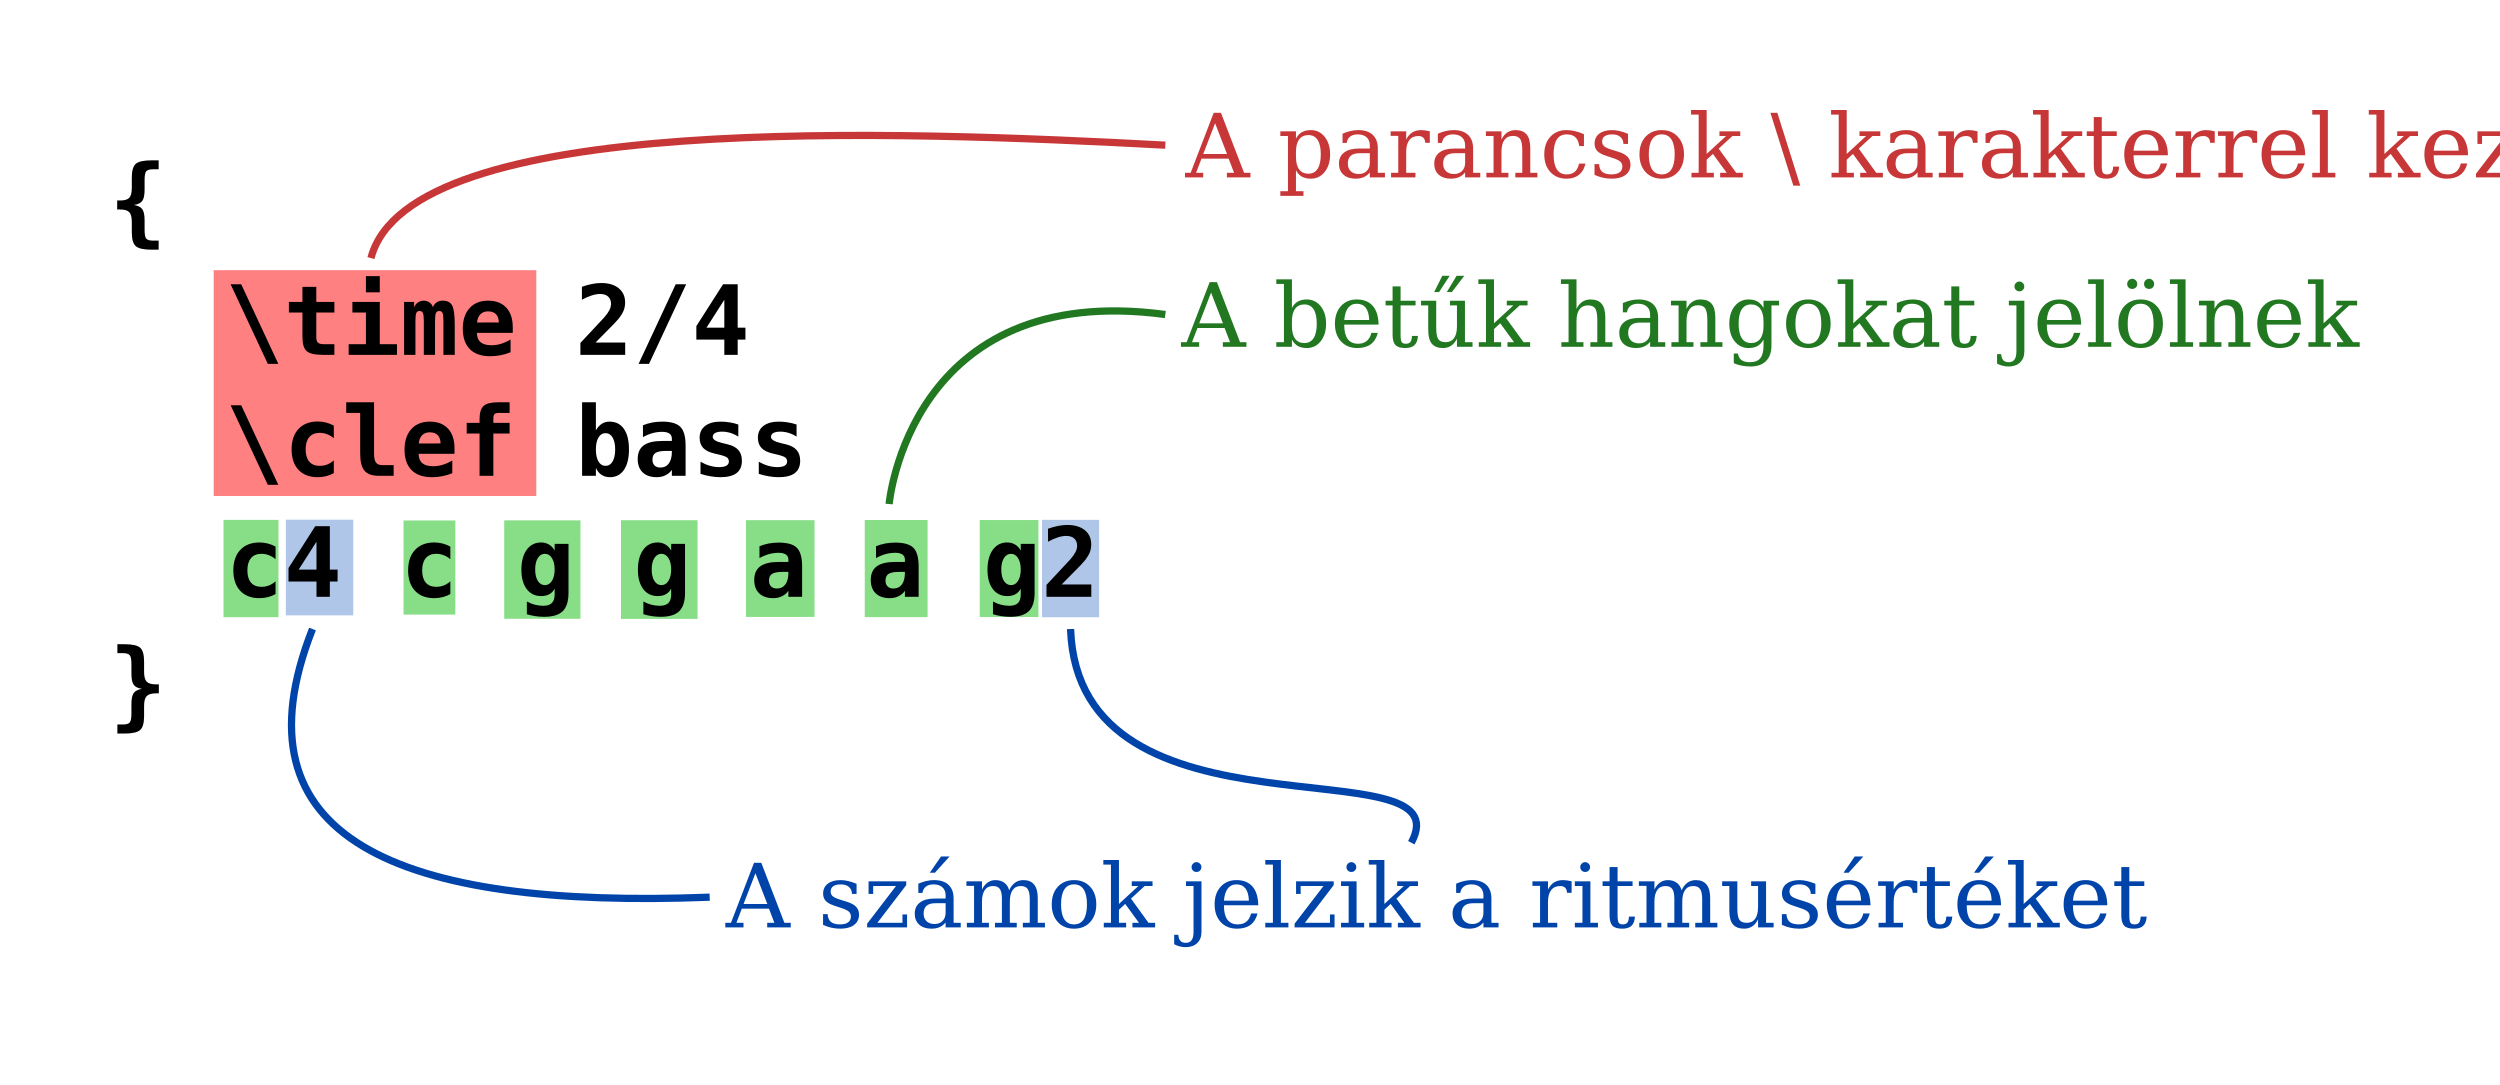
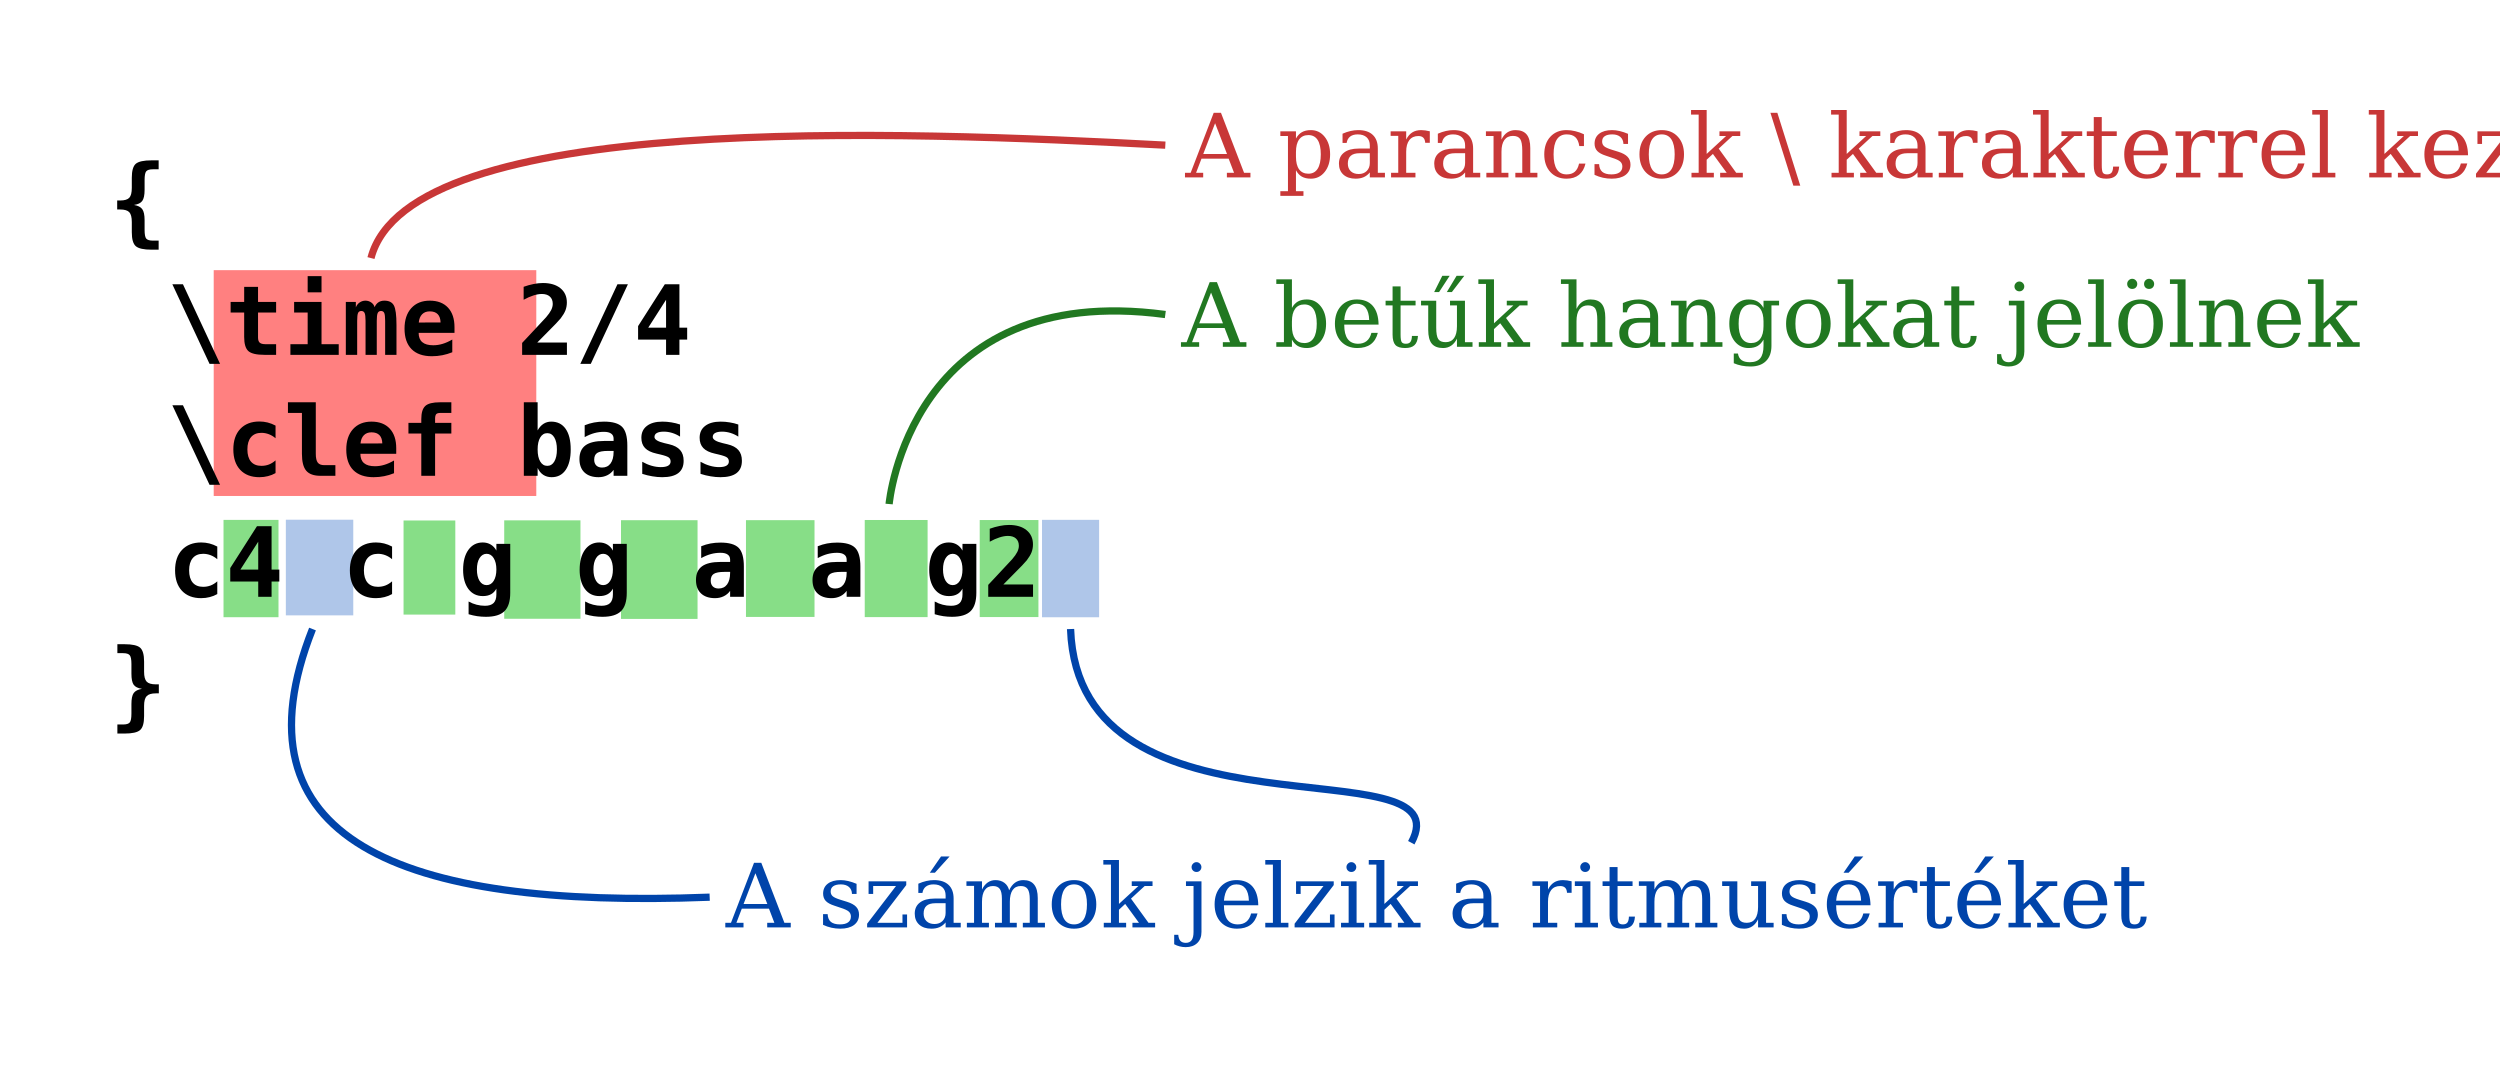
- <svg xmlns="http://www.w3.org/2000/svg" width="620" height="269" id="svg8911" version="1.0">
-   <defs id="defs8913">
-     </defs>
+ <svg xmlns="http://www.w3.org/2000/svg" id="svg8911" width="620" height="269" version="1.0">
  <g id="layer1">
    <rect style="fill:#afc6e9;stroke:none" id="rect8967" width="14.162" height="24.162" x="258.419" y="128.919" />
    <rect style="fill:#87de87;stroke:none" id="rect8965" width="14.562" height="24.062" x="242.969" y="128.969" />
    <rect style="fill:#87de87;stroke:none" id="rect8963" width="15.586" height="24.086" x="214.457" y="128.957" />
    <rect style="fill:#87de87;stroke:none" id="rect8961" width="17" height="24" x="185" y="129" />
    <rect style="fill:#87de87;stroke:none" id="rect8959" width="18.983" height="24.483" x="154.009" y="129.009" />
    <rect style="fill:#87de87;stroke:none" id="rect8957" width="18.909" height="24.409" x="125.046" y="129.046" />
    <rect style="fill:#87de87;stroke:none" id="rect8955" width="12.837" height="23.337" x="100.081" y="129.081" />
    <rect style="fill:#afc6e9;stroke:none" id="rect8953" width="16.723" height="23.723" x="70.888" y="128.888" />
    <rect style="fill:#87de87;stroke:none" id="rect8951" width="13.634" height="24.134" x="55.433" y="128.933" />
    <rect style="fill:#ff8080;stroke:none" id="rect8949" width="80" height="56" x="53" y="67" />
-     <text xml:space="preserve" style="font-size:24px;font-style:normal;font-variant:normal;font-weight:bold;font-stretch:normal;fill:#000000;fill-opacity:1;stroke:none;font-family:DejaVu Sans Mono;-inkscape-font-specification:DejaVu Sans Mono Bold" x="27" y="58" id="text8921">
-       <tspan x="27" y="58" id="tspan8925">{</tspan>
-       <tspan x="27" y="88" id="tspan8929">  \time 2/4</tspan>
-       <tspan x="27" y="118" id="tspan8931">  \clef bass</tspan>
-       <tspan x="27" y="148" id="tspan8933">  c4 c g g a a g2</tspan>
-       <tspan x="27" y="178" id="tspan8935">}</tspan>
+     <text xml:space="preserve" style="font-size:24px;font-style:normal;font-variant:normal;font-weight:700;font-stretch:normal;fill:#000;fill-opacity:1;stroke:none;font-family:DejaVu Sans Mono;-inkscape-font-specification:DejaVu Sans Mono Bold" id="text8921" x="27" y="58">
+       <tspan id="tspan8925" x="27" y="58">{</tspan>
+       <tspan id="tspan8929" x="27" y="88"> \time 2/4</tspan>
+       <tspan id="tspan8931" x="27" y="118"> \clef bass</tspan>
+       <tspan id="tspan8933" x="27" y="148"> c4 c g g a a g2</tspan>
+       <tspan id="tspan8935" x="27" y="178">}</tspan>
    </text>
-     <text xml:space="preserve" style="font-size:22px;font-style:normal;font-variant:normal;font-weight:normal;font-stretch:normal;fill:#c83737;fill-opacity:1;stroke:none;font-family:DejaVu Serif;-inkscape-font-specification:DejaVu Serif" x="294" y="44" id="text8937">
+     <text xml:space="preserve" style="font-size:22px;font-style:normal;font-variant:normal;font-weight:400;font-stretch:normal;fill:#c83737;fill-opacity:1;stroke:none;font-family:DejaVu Serif;-inkscape-font-specification:DejaVu Serif" id="text8937" x="294" y="44">
      <tspan id="tspan8939" x="294" y="44">A parancsok \ karakterrel kezdődnek</tspan>
    </text>
-     <text xml:space="preserve" style="font-size:22px;font-style:normal;font-variant:normal;font-weight:normal;font-stretch:normal;fill:#217821;fill-opacity:1;stroke:none;font-family:DejaVu Serif;-inkscape-font-specification:DejaVu Serif" x="293" y="86" id="text8941">
+     <text xml:space="preserve" style="font-size:22px;font-style:normal;font-variant:normal;font-weight:400;font-stretch:normal;fill:#217821;fill-opacity:1;stroke:none;font-family:DejaVu Serif;-inkscape-font-specification:DejaVu Serif" id="text8941" x="293" y="86">
      <tspan id="tspan8943" x="293" y="86">A betűk hangokat jelölnek</tspan>
    </text>
-     <text xml:space="preserve" style="font-size:22px;font-style:normal;font-variant:normal;font-weight:normal;font-stretch:normal;fill:#0044aa;fill-opacity:1;stroke:none;font-family:DejaVu Serif;-inkscape-font-specification:DejaVu Serif" x="180" y="230" id="text8945">
+     <text xml:space="preserve" style="font-size:22px;font-style:normal;font-variant:normal;font-weight:400;font-stretch:normal;fill:#04a;fill-opacity:1;stroke:none;font-family:DejaVu Serif;-inkscape-font-specification:DejaVu Serif" id="text8945" x="180" y="230">
      <tspan id="tspan8947" x="180" y="230">A számok jelzik a ritmusértéket</tspan>
    </text>
-     <path style="fill:none;stroke:#c83737;stroke-width:1.8;stroke-linecap:butt;stroke-linejoin:miter;stroke-miterlimit:4;stroke-opacity:1;stroke-dasharray:none" d="M 289,36 C 223,32.5 101.5,27.5 92,64" id="path8969" />
-     <path style="fill:none;stroke:#217821;stroke-width:1.8;stroke-linecap:butt;stroke-linejoin:miter;stroke-miterlimit:4;stroke-opacity:1;stroke-dasharray:none" d="m 289,78 c -63.5,-8.5 -68.5,47 -68.5,47" id="path8971" />
-     <path style="fill:none;stroke:#0044aa;stroke-width:1.8;stroke-linecap:butt;stroke-linejoin:miter;stroke-miterlimit:4;stroke-opacity:1;stroke-dasharray:none" d="M 176,222.5 C 98.5,225.5 57,208 77.5,156" id="path8973" />
-     <path style="fill:none;stroke:#0044aa;stroke-width:1.8;stroke-linecap:butt;stroke-linejoin:miter;stroke-miterlimit:4;stroke-opacity:1;stroke-dasharray:none" d="m 350,209 c 13.5,-25 -82.5,2.5 -84.5,-53" id="path8975" />
+     <path style="fill:none;stroke:#c83737;stroke-width:1.8;stroke-linecap:butt;stroke-linejoin:miter;stroke-miterlimit:4;stroke-opacity:1;stroke-dasharray:none" id="path8969" d="M 289,36 C 223,32.5 101.5,27.5 92,64" />
+     <path style="fill:none;stroke:#217821;stroke-width:1.8;stroke-linecap:butt;stroke-linejoin:miter;stroke-miterlimit:4;stroke-opacity:1;stroke-dasharray:none" id="path8971" d="m 289,78 c -63.5,-8.5 -68.5,47 -68.5,47" />
+     <path style="fill:none;stroke:#04a;stroke-width:1.8;stroke-linecap:butt;stroke-linejoin:miter;stroke-miterlimit:4;stroke-opacity:1;stroke-dasharray:none" id="path8973" d="M 176,222.5 C 98.5,225.5 57,208 77.5,156" />
+     <path style="fill:none;stroke:#04a;stroke-width:1.8;stroke-linecap:butt;stroke-linejoin:miter;stroke-miterlimit:4;stroke-opacity:1;stroke-dasharray:none" id="path8975" d="m 350,209 c 13.5,-25 -82.5,2.5 -84.5,-53" />
  </g>
</svg>
